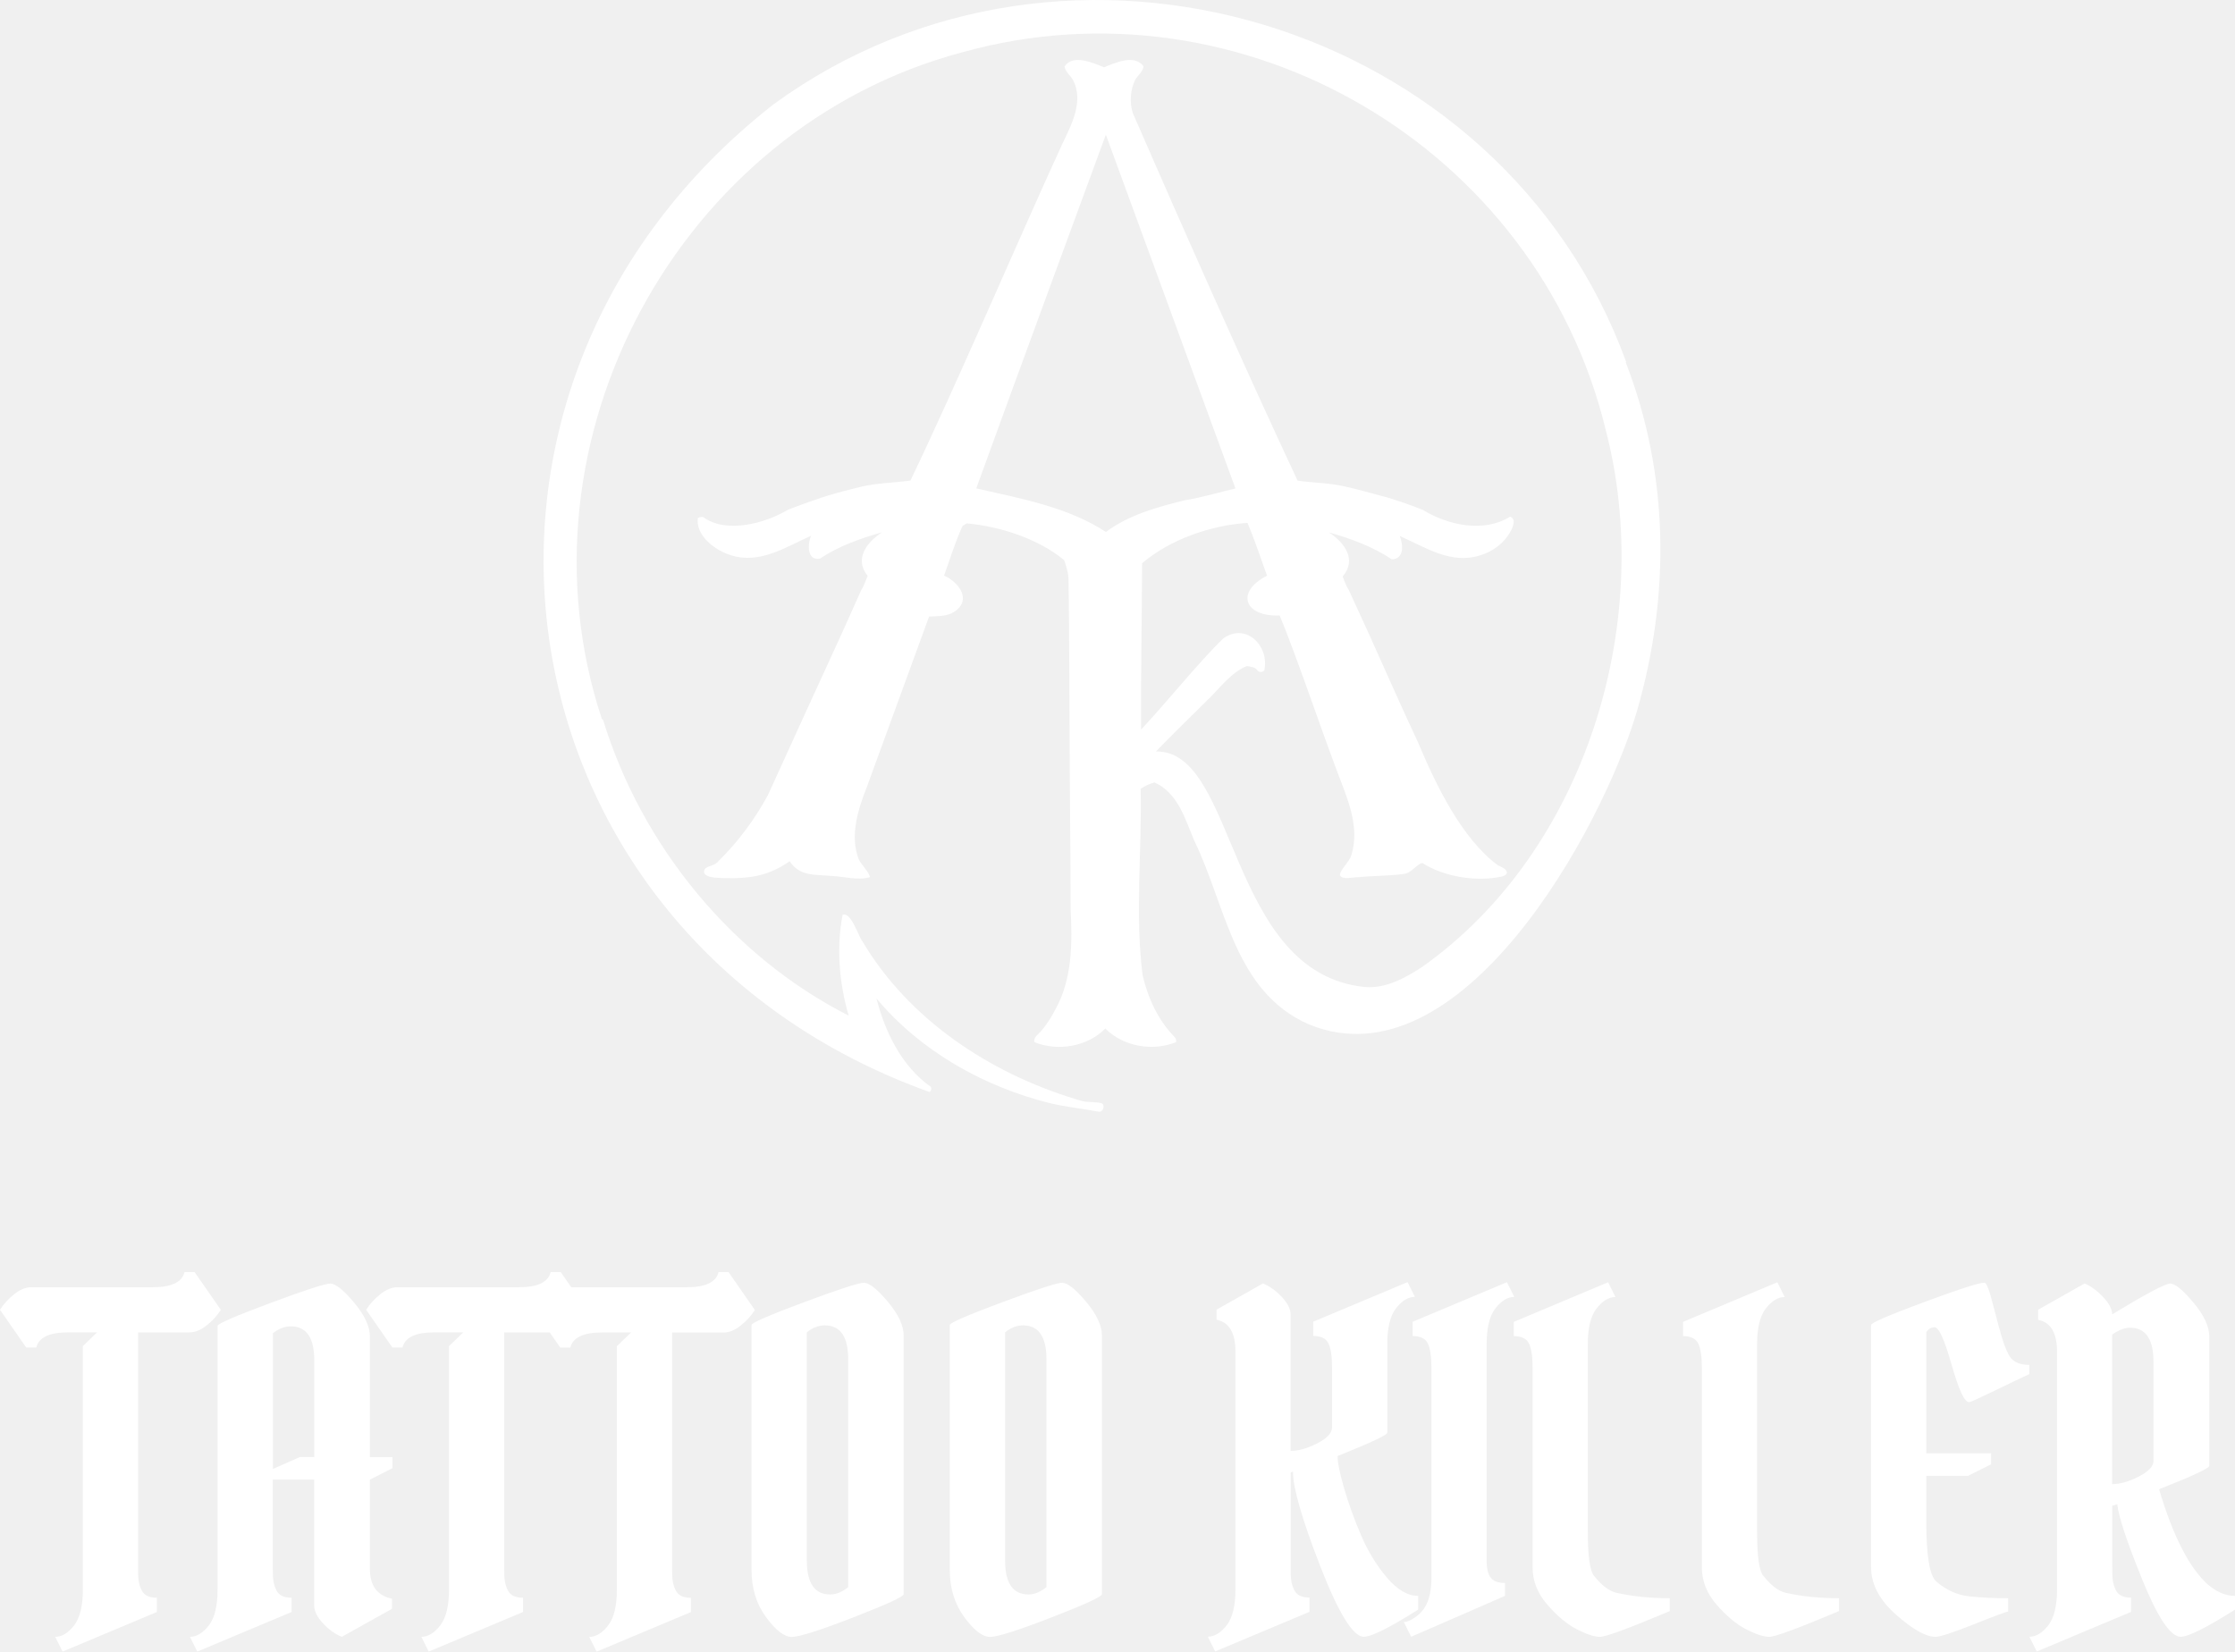
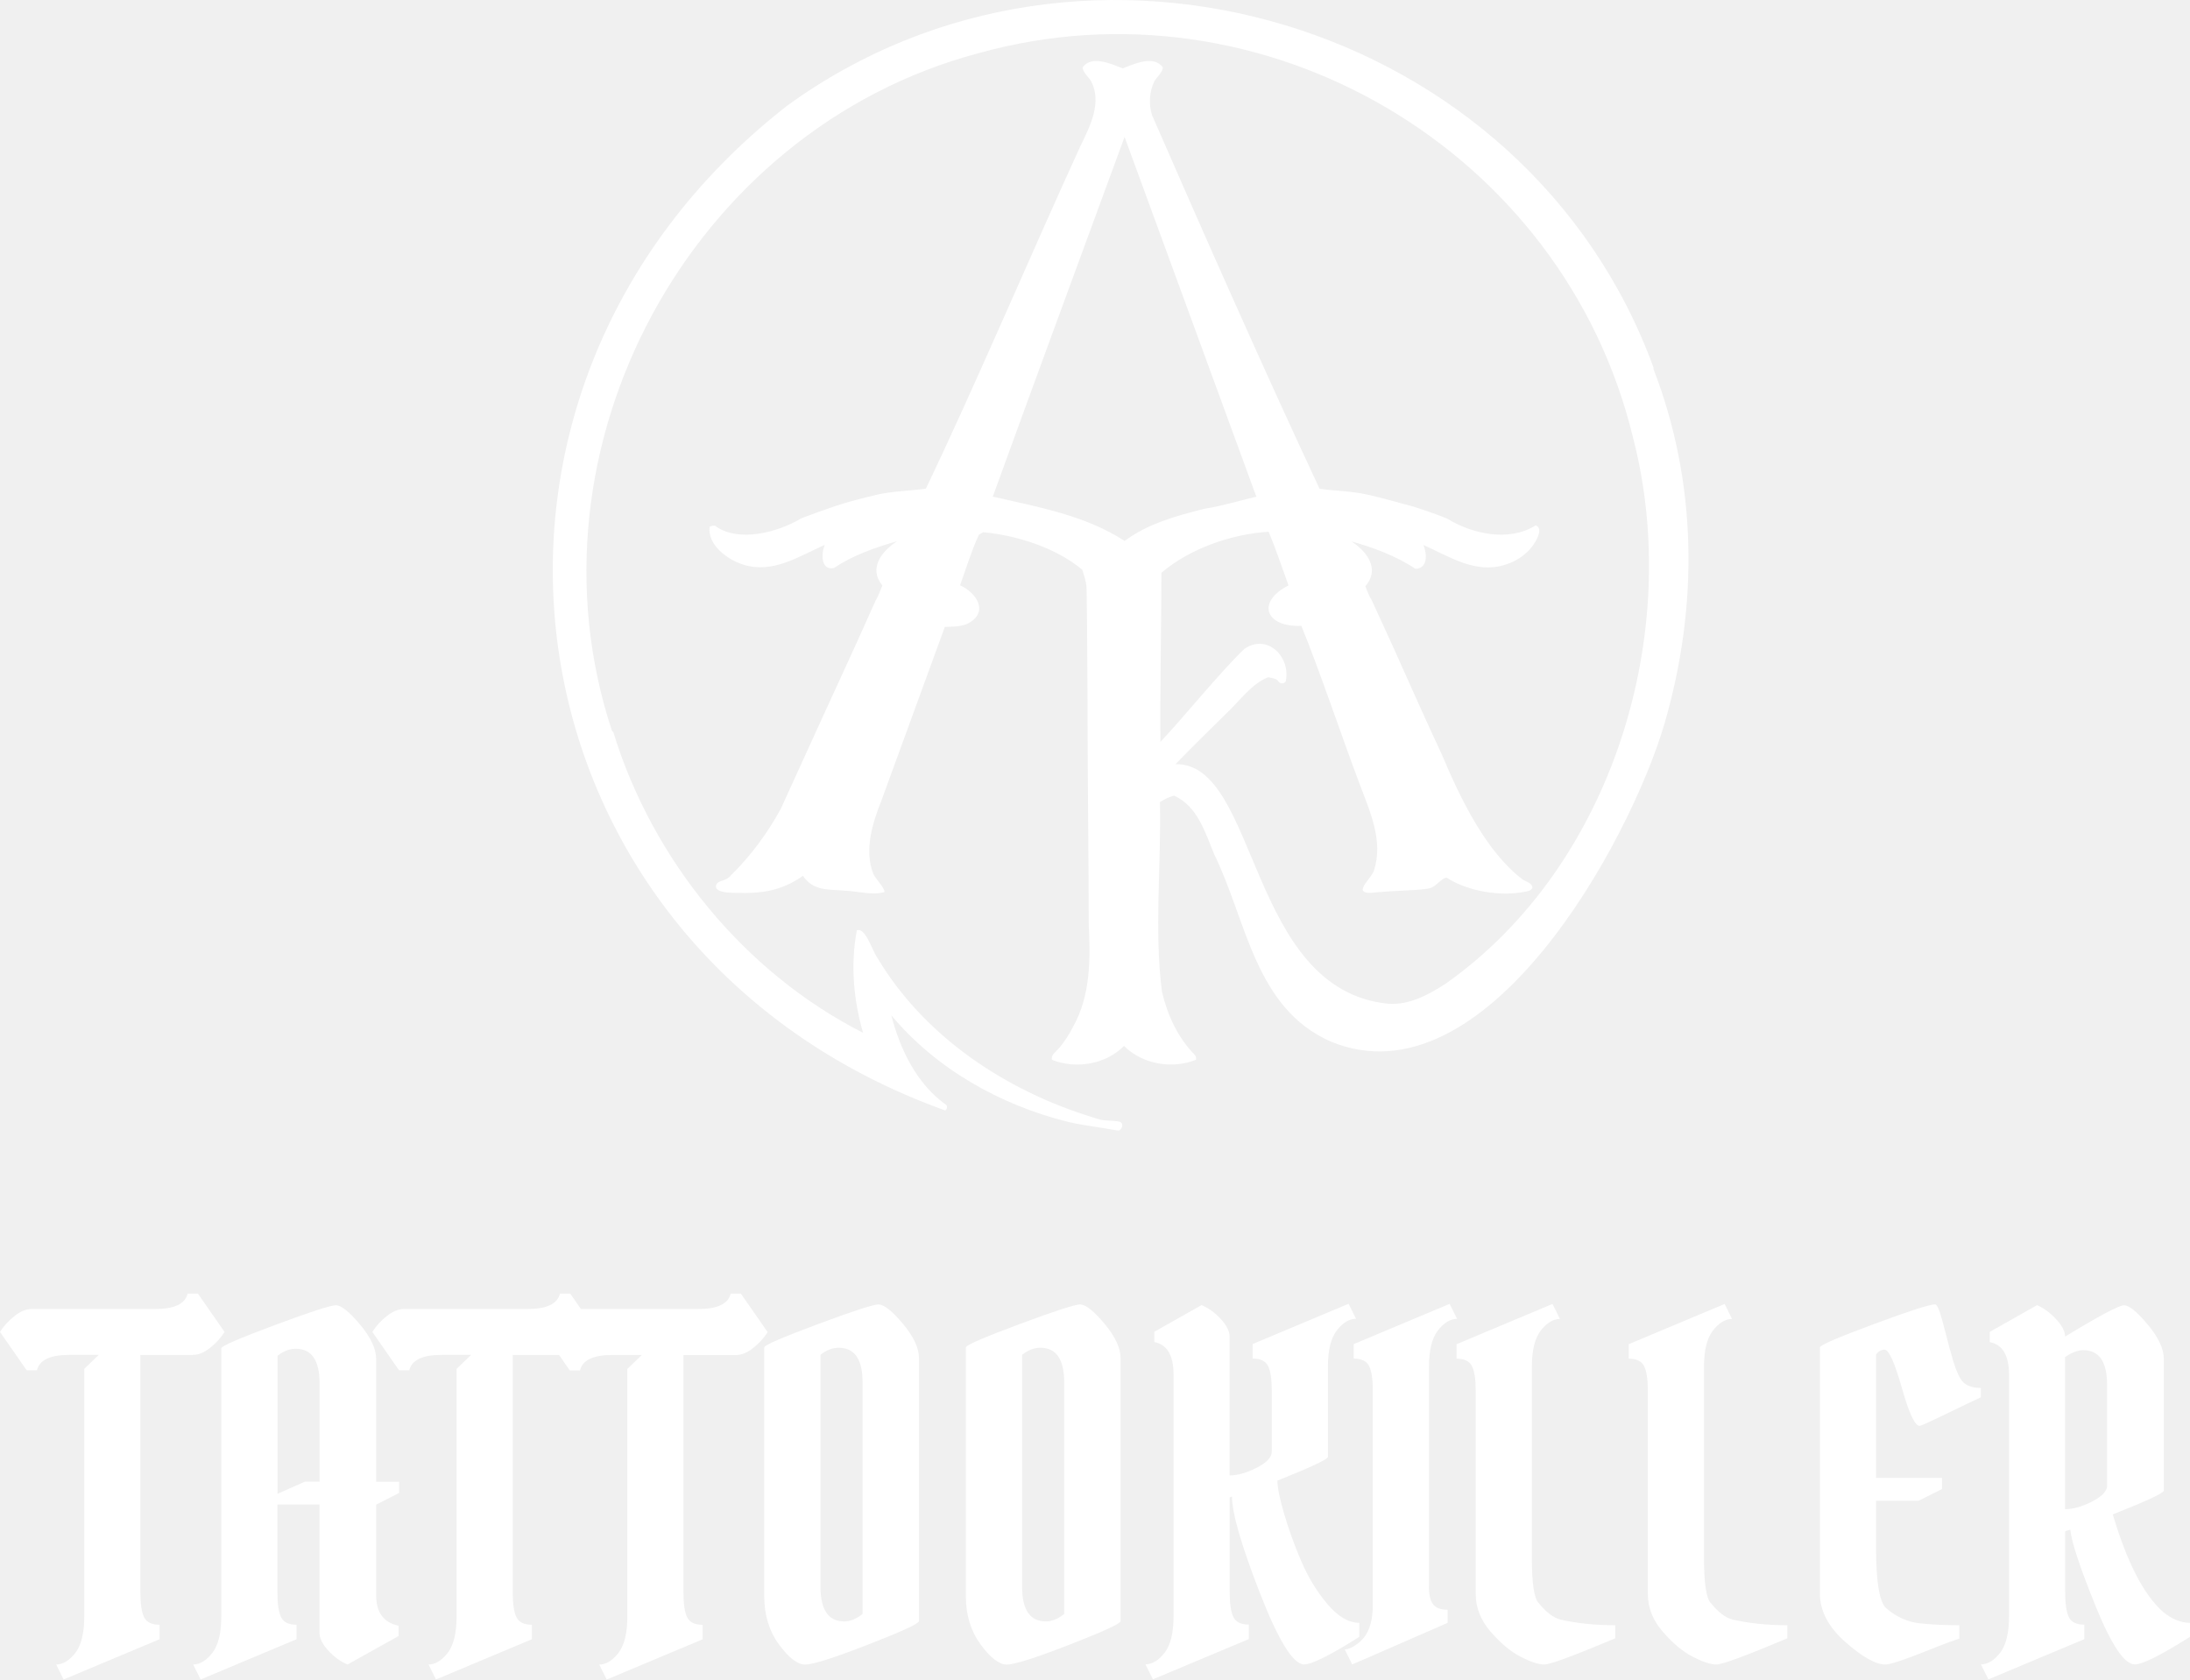
- <svg xmlns="http://www.w3.org/2000/svg" viewBox="0 0 274.38 202.78" fill="#fff">
-   <path d="M23.27 163.58c.68 0 1.38-.28 2.09-.85.72-.57 1.3-1.2 1.75-1.92l-3.22-4.63h-1.24q-.45 1.86-3.9 1.86H3.84c-.68 0-1.38.28-2.09.85-.72.57-1.3 1.2-1.75 1.92l3.22 4.63h1.24q.45-1.86 3.9-1.86h3.56l-1.75 1.69v29.93q0 2.88-1.02 4.29-1.125 1.47-2.37 1.47l.9 1.81 11.58-4.86v-1.75q-1.41 0-1.86-.9c-.45-.9-.45-1.6-.45-2.99v-28.68h6.32Z" />
-   <path d="M45.41 164.09c0-1.24-.65-2.63-1.95-4.18s-2.27-2.32-2.91-2.32-3.11.8-7.4 2.4-6.44 2.53-6.44 2.8v32.41q0 2.88-1.02 4.29-1.125 1.47-2.37 1.47l.9 1.81 11.58-4.86v-1.75q-1.41 0-1.86-.9c-.45-.9-.45-1.6-.45-2.99v-10.62h5.08v15.47c0 .68.36 1.4 1.07 2.17s1.49 1.33 2.32 1.67l6.16-3.44v-1.24c-1.81-.38-2.71-1.6-2.71-3.67v-10.95l2.77-1.41v-1.35h-2.77v-14.8Zm-6.83 14.79h-1.75l-3.33 1.47v-16.66c.72-.57 1.45-.85 2.2-.85 1.92 0 2.88 1.39 2.88 4.18z" />
-   <path d="M89.45 156.18h-1.24q-.45 1.86-3.9 1.86H70.13l-1.29-1.86H67.6q-.45 1.86-3.9 1.86H48.79c-.68 0-1.38.28-2.09.85-.72.57-1.3 1.2-1.75 1.92l3.22 4.63h1.24q.45-1.86 3.9-1.86h3.56l-1.75 1.69v29.93q0 2.88-1.02 4.29-1.125 1.47-2.37 1.47l.9 1.81 11.58-4.86v-1.75q-1.41 0-1.86-.9c-.45-.9-.45-1.6-.45-2.99v-28.68h5.59l1.29 1.86h1.24q.45-1.86 3.9-1.86h3.56l-1.75 1.69v29.93q0 2.88-1.02 4.29-1.125 1.47-2.37 1.47l.9 1.81 11.58-4.86v-1.75q-1.41 0-1.86-.9c-.45-.9-.45-1.6-.45-2.99V163.6h6.32c.68 0 1.38-.28 2.09-.85.72-.57 1.3-1.2 1.75-1.92l-3.22-4.63z" />
-   <path d="M106.1 157.48c-.64 0-3.11.8-7.4 2.4s-6.44 2.53-6.44 2.8v30.04c0 2.26.59 4.2 1.78 5.82s2.24 2.43 3.16 2.43 3.44-.8 7.56-2.4 6.18-2.55 6.18-2.85v-31.73c0-1.24-.65-2.63-1.95-4.18q-1.95-2.31-2.91-2.31zm-1.97 37.38c-.75.6-1.49.9-2.2.9-1.92 0-2.88-1.39-2.88-4.18v-28.01c.72-.57 1.45-.85 2.2-.85 1.92 0 2.88 1.39 2.88 4.18v27.95Zm26.31-37.38c-.64 0-3.11.8-7.4 2.4s-6.44 2.53-6.44 2.8v30.04c0 2.26.59 4.2 1.78 5.82s2.24 2.43 3.16 2.43 3.44-.8 7.56-2.4 6.18-2.55 6.18-2.85v-31.73c0-1.24-.65-2.63-1.95-4.18q-1.95-2.31-2.91-2.31zm-1.97 37.38c-.75.6-1.49.9-2.2.9-1.92 0-2.88-1.39-2.88-4.18v-28.01c.72-.57 1.45-.85 2.2-.85 1.92 0 2.88 1.39 2.88 4.18v27.95Zm45.62 1.07c-1.28 0-2.56-.75-3.84-2.26s-2.34-3.26-3.19-5.25-1.53-3.91-2.06-5.73c-.53-1.83-.79-3.13-.79-3.93 4.14-1.66 6.18-2.62 6.1-2.88v-10.9q0-2.88 1.02-4.29 1.125-1.47 2.37-1.47l-.9-1.81-11.58 4.86v1.75q1.41 0 1.86.9c.3.6.45 1.6.45 2.99v7.34c0 .68-.6 1.33-1.81 1.95s-2.3.93-3.28.93v-16.77c0-.64-.36-1.35-1.07-2.12-.72-.77-1.49-1.33-2.32-1.67l-5.7 3.22v1.24c1.54.3 2.32 1.6 2.32 3.9v29.25q0 2.88-1.02 4.29-1.125 1.47-2.37 1.47l.9 1.81 11.58-4.86v-1.75q-1.41 0-1.86-.9c-.45-.9-.45-1.6-.45-2.99v-11.46l.28-.11c0 2 1.12 5.87 3.36 11.63q3.36 8.64 5.34 8.64c.94 0 3.16-1.11 6.67-3.33v-1.69Z" />
-   <path d="M182.51 191.53v-26.54q0-2.88 1.02-4.29 1.125-1.47 2.37-1.47l-.9-1.81-11.58 4.86v1.75q1.41 0 1.86.9c.3.6.45 1.6.45 2.99v25.81c0 1.84-.39 3.22-1.19 4.12-.3.34-.67.64-1.1.9s-.8.39-1.1.39l.9 1.81s3.88-1.67 11.52-5.02v-1.58c-.83 0-1.41-.22-1.75-.65s-.51-1.16-.51-2.17zm13.21 1.98c-.53-.6-.79-2.41-.79-5.42V165q0-2.88 1.02-4.29 1.125-1.47 2.37-1.47l-.9-1.81-11.58 4.86v1.75q1.41 0 1.86.9c.3.6.45 1.6.45 2.99v24.51c0 1.66.6 3.18 1.81 4.57s2.41 2.4 3.62 3.02 2.15.93 2.85.93 3.55-1.05 8.56-3.16v-1.58c-2.41 0-4.61-.23-6.61-.68-.87-.23-1.75-.9-2.65-2.03zm20.78 0c-.53-.6-.79-2.41-.79-5.42V165q0-2.88 1.02-4.29 1.125-1.47 2.37-1.47l-.9-1.81-11.58 4.86v1.75q1.41 0 1.86.9c.3.6.45 1.6.45 2.99v24.51c0 1.66.6 3.18 1.81 4.57s2.41 2.4 3.62 3.02 2.15.93 2.85.93 3.55-1.05 8.56-3.16v-1.58c-2.41 0-4.61-.23-6.61-.68-.87-.23-1.75-.9-2.65-2.03zm28.93-30.44c-.4-1.54-.74-2.86-1.04-3.95s-.57-1.64-.79-1.64c-.64 0-3.12.8-7.43 2.4s-6.47 2.53-6.47 2.8v29.7c0 2.11 1.03 4.07 3.08 5.87 2.05 1.81 3.66 2.71 4.83 2.71.57 0 2.15-.52 4.74-1.55 2.6-1.04 3.99-1.55 4.18-1.55v-1.64c-1.7 0-3.28-.07-4.75-.23-1.47-.15-2.82-.75-4.06-1.81-.83-.72-1.24-3.16-1.24-7.34v-5.65h5.14l2.82-1.41v-1.35h-7.96v-14.91q.45-.57 1.02-.57c.53 0 1.22 1.54 2.09 4.6.87 3.07 1.58 4.6 2.15 4.6.15 0 1.21-.48 3.19-1.44 1.97-.96 3.38-1.63 4.2-2.01v-1.13c-1.2 0-2.02-.37-2.45-1.1s-.85-1.87-1.24-3.42v.02Zm25.73 31.57c-2.33-2.03-4.37-5.97-6.1-11.8 4.1-1.62 6.16-2.58 6.16-2.88v-15.87c0-1.24-.65-2.63-1.95-4.18s-2.25-2.32-2.85-2.32-2.97 1.26-7.12 3.78c0-.64-.38-1.36-1.13-2.15s-1.51-1.34-2.26-1.64l-5.7 3.22v1.24c1.54.3 2.32 1.6 2.32 3.9v29.25q0 2.88-1.02 4.29-1.125 1.47-2.37 1.47l.9 1.81 11.58-4.86v-1.75q-1.41 0-1.86-.9c-.45-.9-.45-1.6-.45-2.99v-7.4l.62-.17c.15 1.51 1.18 4.59 3.07 9.26 1.9 4.67 3.47 7 4.71 7 .94 0 3.16-1.11 6.67-3.33v-1.69c-1.09 0-2.16-.43-3.22-1.3Zm-6.78-15.31c0 .68-.6 1.33-1.81 1.95s-2.3.93-3.28.93v-18.35c.79-.56 1.53-.85 2.2-.85 1.92 0 2.88 1.39 2.88 4.18v12.14ZM199.57 44.47h.08C184.37 2.44 131.01-13.45 94.99 12.79 50.1 47.85 60.32 114.75 114.11 134.07c.21-.15.27-.39.17-.63-3.57-2.5-5.63-6.74-6.68-10.86 5.41 6.48 13.16 10.83 21.3 12.86 1.98.47 4 .67 6 1.05.5.07.81-.76.37-1.02-.3-.17-1.64-.16-2.05-.22-.44-.06-.89-.23-1.31-.35-10.5-3.22-20.35-9.76-26.03-19.32-.55-.74-1.4-3.67-2.44-3.26-.78 4.08-.41 8.4.75 12.37-14.36-7.29-25.43-20.91-30.14-36.27 0 0 .03.02.04.03-.06-.07-.13-.14-.21-.2C62.6 54.12 83.34 15.7 118.06 6.44c34.43-9.64 70.69 11.65 79.08 46.39 6.09 23.51-2.43 51.66-22.57 65.9-2.06 1.35-4.47 2.66-7.01 2.45-16.94-1.71-15.62-29.09-25.65-28.92 2.03-2.11 4.14-4.14 6.21-6.2 1.56-1.46 2.94-3.48 4.96-4.29.37.07.98.13 1.22.45.22.35.62.38.91.08.66-2.97-2.22-5.89-5.01-3.94-3 2.89-7.23 8.16-10.11 11.21-.06-5.63.11-14.68.12-20.42 3.44-2.93 8.46-4.67 12.94-4.95.89 2.11 1.62 4.32 2.4 6.48-3.96 2.02-2.74 5.08 1.55 4.88 2.22 5.41 4.91 13.48 7 19 1.24 3.33 2.94 6.93 1.77 10.52-.25.78-1.39 1.72-1.37 2.39.34.61 1.66.19 2.24.23.95-.15 5.04-.2 5.89-.47.72-.18 1.41-1.23 2-1.27 2.6 1.67 6.53 2.32 9.61 1.68.31-.06.57-.13.75-.42.03-.58-.69-.76-1.11-.99-4.46-3.32-7.61-9.88-9.81-15.12-2-4.27-3.95-8.68-5.91-13.05l-2.58-5.63c-.32-.47-.54-1.1-.75-1.65 1.8-2.09.2-4.19-1.69-5.42 2.67.76 5.4 1.75 7.72 3.31 1.55-.03 1.4-1.82.98-2.87 3.15 1.4 6.29 3.53 9.87 2.38 1.59-.48 2.97-1.51 3.76-2.99.29-.54.67-1.48-.08-1.76-3.21 2.02-7.63 1.06-10.7-.82 0 0-1.86-.78-4.33-1.52-1.8-.48-3.6-1-5.41-1.4-1.86-.41-3.78-.41-5.65-.68-6.39-13.63-14.2-31.28-20.23-45.12-.41-1.31-.32-2.86.3-4.1.25-.44 1.06-1.16 1-1.67-1.12-1.49-3.45-.41-4.83.14-1.33-.53-3.84-1.67-4.85-.09.06.58.72 1.12 1.02 1.62 1.36 2.55-.11 5.44-1.25 7.78-5.53 12.04-12.99 29.57-18.69 41.43-1.98.27-4.01.29-5.97.74-1.03.24-2.05.51-3.08.79-2.26.6-6 2.06-6 2.06-2.79 1.67-7.58 2.98-10.41.88-.26-.01-.4.02-.64.12-.3 2.19 2.15 3.98 4.03 4.57 3.58 1.15 6.72-.98 9.87-2.38-.44 1-.52 3.12 1.11 2.8 2.27-1.54 4.98-2.48 7.6-3.23-1.85 1.22-3.46 3.26-1.76 5.34-.24.57-.47 1.27-.81 1.81l-.43.95c-.71 1.57-1.38 3.11-2.12 4.72l-.02.04c-2.95 6.45-6.03 13.15-8.88 19.44-1.6 2.93-3.63 5.69-6.02 8.03-.54.72-1.41.54-1.75 1.08-.55 1.29 2.76.99 3.47 1.06 2.72-.03 4.75-.53 6.98-2.08 1.25 1.89 3.12 1.61 5.11 1.8 1.54.06 3.24.59 4.73.16.02-.52-1.1-1.6-1.36-2.21-1.12-2.89-.08-6.16 1.01-8.9 1.12-3.05 6.41-17.56 7.63-20.9.93-.04 1.89 0 2.75-.39 2.61-1.35 1.15-3.69-.91-4.64.73-2.02 1.37-4.14 2.27-6.09l.51-.31c4.06.36 8.81 1.88 11.97 4.52.23.71.47 1.42.52 2.16.13 6.7.12 21.19.19 28.08.04 4.14.07 8.29.07 12.43.21 4.26.26 8.72-1.91 12.56-.45.89-.99 1.71-1.62 2.48-.34.43-1.06.84-.91 1.46 2.86 1.16 6.51.56 8.7-1.67 2.22 2.21 5.8 2.83 8.69 1.67.03-.28.01-.4-.17-.62-2.03-2.05-3.29-4.82-3.94-7.61-.95-7.45-.07-15.34-.24-22.88.57-.35 1.06-.62 1.71-.78 2.85 1.3 3.73 4.42 4.85 7.1 3.94 8.06 4.89 18.56 14.08 22.6 18.64 7.67 36.02-23.94 40.28-38.42 4.11-14.18 3.99-29.07-1.38-42.89Zm-63.8 20.84c-4.75-3.09-10.46-4.1-15.92-5.35 5.01-13.81 10.85-29.65 15.91-43.43 4.88 13.33 11.03 30.11 15.91 43.44-2.08.48-4.12 1.12-6.24 1.45-3.36.84-6.85 1.79-9.66 3.89" />
+ <svg xmlns="http://www.w3.org/2000/svg" id="Capa_2" data-name="Capa 2" viewBox="0 0 264.38 202.78">
+   <defs>
+     <style>
+       .cls-1 {
+         fill: #fff;
+       }
+     </style>
+   </defs>
+   <g id="Capa_2-2" data-name="Capa 2">
+     <g>
+       <g>
+         <path class="cls-1" d="M23.27,163.58c.68,0,1.38-.28,2.09-.85.72-.57,1.3-1.2,1.75-1.92l-3.22-4.63h-1.24c-.3,1.24-1.6,1.86-3.9,1.86H3.84c-.68,0-1.38.28-2.09.85-.72.57-1.3,1.2-1.75,1.92l3.22,4.63h1.24c.3-1.24,1.6-1.86,3.9-1.86h3.56l-1.75,1.69v29.93c0,1.92-.34,3.35-1.02,4.29-.75.98-1.54,1.47-2.37,1.47l.9,1.81,11.58-4.86v-1.75c-.94,0-1.56-.3-1.86-.9s-.45-1.6-.45-2.99v-28.68h6.32Z" />
+         <path class="cls-1" d="M45.41,164.09c0-1.24-.65-2.63-1.95-4.18s-2.27-2.32-2.91-2.32-3.11.8-7.4,2.4c-4.29,1.6-6.44,2.53-6.44,2.8v32.41c0,1.92-.34,3.35-1.02,4.29-.75.98-1.54,1.47-2.37,1.47l.9,1.81,11.58-4.86v-1.75c-.94,0-1.56-.3-1.86-.9s-.45-1.6-.45-2.99v-10.62h5.08v15.47c0,.68.36,1.4,1.07,2.17s1.49,1.33,2.32,1.67l6.16-3.44v-1.24c-1.81-.38-2.71-1.6-2.71-3.67v-10.95l2.77-1.41v-1.35h-2.77v-14.8h0ZM38.58,178.88h-1.75l-3.33,1.47v-16.66c.72-.57,1.45-.85,2.2-.85,1.92,0,2.88,1.39,2.88,4.18v11.86Z" />
+         <path class="cls-1" d="M89.45,156.18h-1.24c-.3,1.24-1.6,1.86-3.9,1.86h-14.18l-1.29-1.86h-1.24c-.3,1.24-1.6,1.86-3.9,1.86h-14.91c-.68,0-1.38.28-2.09.85-.72.57-1.3,1.2-1.75,1.92l3.22,4.63h1.24c.3-1.24,1.6-1.86,3.9-1.86h3.56l-1.75,1.69v29.93c0,1.92-.34,3.35-1.02,4.29-.75.98-1.54,1.47-2.37,1.47l.9,1.81,11.58-4.86v-1.75c-.94,0-1.56-.3-1.86-.9s-.45-1.6-.45-2.99v-28.68h5.59l1.29,1.86h1.24c.3-1.24,1.6-1.86,3.9-1.86h3.56l-1.75,1.69v29.93c0,1.92-.34,3.35-1.02,4.29-.75.98-1.54,1.47-2.37,1.47l.9,1.81,11.58-4.86v-1.75c-.94,0-1.56-.3-1.86-.9s-.45-1.6-.45-2.99v-28.68h6.32c.68,0,1.38-.28,2.09-.85.72-.57,1.3-1.2,1.75-1.92l-3.22-4.63v-.02Z" />
+         <path class="cls-1" d="M106.1,157.48c-.64,0-3.11.8-7.4,2.4-4.29,1.6-6.44,2.53-6.44,2.8v30.04c0,2.26.59,4.2,1.78,5.82s2.24,2.43,3.16,2.43,3.44-.8,7.56-2.4,6.18-2.55,6.18-2.85v-31.73c0-1.24-.65-2.63-1.95-4.18-1.3-1.54-2.27-2.31-2.91-2.31l.02-.02ZM104.13,194.86c-.75.6-1.49.9-2.2.9-1.92,0-2.88-1.39-2.88-4.18v-28.01c.72-.57,1.45-.85,2.2-.85,1.92,0,2.88,1.39,2.88,4.18v27.95h0Z" />
+         <path class="cls-1" d="M130.44,157.48c-.64,0-3.11.8-7.4,2.4-4.29,1.6-6.44,2.53-6.44,2.8v30.04c0,2.26.59,4.2,1.78,5.82s2.24,2.43,3.16,2.43,3.44-.8,7.56-2.4,6.18-2.55,6.18-2.85v-31.73c0-1.24-.65-2.63-1.95-4.18-1.3-1.54-2.27-2.31-2.91-2.31l.02-.02ZM128.47,194.86c-.75.6-1.49.9-2.2.9-1.92,0-2.88-1.39-2.88-4.18v-28.01c.72-.57,1.45-.85,2.2-.85,1.92,0,2.88,1.39,2.88,4.18v27.95h0Z" />
+         <path class="cls-1" d="M164.09,195.93c-1.28,0-2.56-.75-3.84-2.26s-2.34-3.26-3.19-5.25-1.53-3.91-2.06-5.73c-.53-1.83-.79-3.13-.79-3.93,4.14-1.66,6.18-2.62,6.1-2.88v-10.9c0-1.92.34-3.35,1.02-4.29.75-.98,1.54-1.47,2.37-1.47l-.9-1.81-11.58,4.86v1.75c.94,0,1.56.3,1.86.9.3.6.45,1.6.45,2.99v7.34c0,.68-.6,1.33-1.81,1.95-1.21.62-2.3.93-3.28.93v-16.77c0-.64-.36-1.35-1.07-2.12-.72-.77-1.49-1.33-2.32-1.67l-5.7,3.22v1.24c1.54.3,2.32,1.6,2.32,3.9v29.25c0,1.92-.34,3.35-1.02,4.29-.75.98-1.54,1.47-2.37,1.47l.9,1.81,11.58-4.86v-1.75c-.94,0-1.56-.3-1.86-.9s-.45-1.6-.45-2.99v-11.46l.28-.11c0,2,1.12,5.87,3.36,11.63,2.24,5.76,4.02,8.64,5.34,8.64.94,0,3.16-1.11,6.67-3.33v-1.69h0Z" />
+         <path class="cls-1" d="M172.51,191.53v-26.54c0-1.92.34-3.35,1.02-4.29.75-.98,1.54-1.47,2.37-1.47l-.9-1.81-11.58,4.86v1.75c.94,0,1.56.3,1.86.9.3.6.45,1.6.45,2.99v25.81c0,1.84-.39,3.22-1.19,4.12-.3.34-.67.64-1.1.9s-.8.39-1.1.39l.9,1.81s3.88-1.67,11.52-5.02v-1.58c-.83,0-1.41-.22-1.75-.65s-.51-1.16-.51-2.17h.01Z" />
+         <path class="cls-1" d="M185.72,193.51c-.53-.6-.79-2.41-.79-5.42v-23.09c0-1.92.34-3.35,1.02-4.29.75-.98,1.54-1.47,2.37-1.47l-.9-1.81-11.58,4.86v1.75c.94,0,1.56.3,1.86.9.3.6.45,1.6.45,2.99v24.51c0,1.66.6,3.18,1.81,4.57s2.41,2.4,3.62,3.02c1.21.62,2.15.93,2.85.93s3.55-1.05,8.56-3.16v-1.58c-2.41,0-4.61-.23-6.61-.68-.87-.23-1.75-.9-2.65-2.03h-.01Z" />
+         <path class="cls-1" d="M206.5,193.51c-.53-.6-.79-2.41-.79-5.42v-23.09c0-1.92.34-3.35,1.02-4.29.75-.98,1.54-1.47,2.37-1.47l-.9-1.81-11.58,4.86v1.75c.94,0,1.56.3,1.86.9.3.6.45,1.6.45,2.99v24.51c0,1.66.6,3.18,1.81,4.57s2.41,2.4,3.62,3.02c1.21.62,2.15.93,2.85.93s3.55-1.05,8.56-3.16v-1.58c-2.41,0-4.61-.23-6.61-.68-.87-.23-1.75-.9-2.65-2.03h-.01Z" />
+         <path class="cls-1" d="M235.43,163.07c-.4-1.54-.74-2.86-1.04-3.95-.3-1.09-.57-1.64-.79-1.64-.64,0-3.12.8-7.43,2.4-4.31,1.6-6.47,2.53-6.47,2.8v29.7c0,2.11,1.03,4.07,3.08,5.87,2.05,1.81,3.66,2.71,4.83,2.71.57,0,2.15-.52,4.74-1.55,2.6-1.04,3.99-1.55,4.18-1.55v-1.64c-1.7,0-3.28-.07-4.75-.23-1.47-.15-2.82-.75-4.06-1.81-.83-.72-1.24-3.16-1.24-7.34v-5.65h5.14l2.82-1.41v-1.35h-7.96v-14.91c.3-.38.64-.57,1.02-.57.53,0,1.22,1.54,2.09,4.6.87,3.07,1.58,4.6,2.15,4.6.15,0,1.21-.48,3.19-1.44,1.97-.96,3.38-1.63,4.2-2.01v-1.13c-1.2,0-2.02-.37-2.45-1.1-.43-.73-.85-1.87-1.24-3.42v.02Z" />
+         <path class="cls-1" d="M261.16,194.64c-2.33-2.03-4.37-5.97-6.1-11.8,4.1-1.62,6.16-2.58,6.16-2.88v-15.87c0-1.24-.65-2.63-1.95-4.18s-2.25-2.32-2.85-2.32-2.97,1.26-7.12,3.78c0-.64-.38-1.36-1.13-2.15s-1.51-1.34-2.26-1.64l-5.7,3.22v1.24c1.54.3,2.32,1.6,2.32,3.9v29.25c0,1.92-.34,3.35-1.02,4.29-.75.98-1.54,1.47-2.37,1.47l.9,1.81,11.58-4.86v-1.75c-.94,0-1.56-.3-1.86-.9s-.45-1.6-.45-2.99v-7.4l.62-.17c.15,1.51,1.18,4.59,3.07,9.26,1.9,4.67,3.47,7,4.71,7,.94,0,3.16-1.11,6.67-3.33v-1.69c-1.09,0-2.16-.43-3.22-1.3h0ZM254.38,179.33c0,.68-.6,1.33-1.81,1.95-1.21.62-2.3.93-3.28.93v-18.35c.79-.56,1.53-.85,2.2-.85,1.92,0,2.88,1.39,2.88,4.18v12.14h0Z" />
+       </g>
+       <path class="cls-1" d="M199.57,44.47h.08C184.37,2.44,131.01-13.45,94.99,12.79c-44.89,35.06-34.67,101.96,19.12,121.28.21-.15.27-.39.17-.63-3.57-2.5-5.63-6.74-6.68-10.86,5.41,6.48,13.16,10.83,21.3,12.86,1.98.47,4,.67,6,1.05.5.07.81-.76.37-1.02-.3-.17-1.64-.16-2.05-.22-.44-.06-.89-.23-1.31-.35-10.5-3.22-20.35-9.76-26.03-19.32-.55-.74-1.4-3.67-2.44-3.26-.78,4.08-.41,8.4.75,12.37-14.36-7.29-25.43-20.91-30.14-36.27,0,0,.03.02.04.03-.06-.07-.13-.14-.21-.2C62.6,54.12,83.34,15.7,118.06,6.44c34.43-9.64,70.69,11.65,79.08,46.39,6.09,23.51-2.43,51.66-22.57,65.9-2.06,1.35-4.47,2.66-7.01,2.45-16.94-1.71-15.62-29.09-25.65-28.92,2.03-2.11,4.14-4.14,6.21-6.2,1.56-1.46,2.94-3.48,4.96-4.29.37.07.98.13,1.22.45.22.35.62.38.91.08.66-2.97-2.22-5.89-5.01-3.94-3,2.89-7.23,8.16-10.11,11.21-.06-5.63.11-14.68.12-20.42,3.44-2.93,8.46-4.67,12.94-4.95.89,2.11,1.62,4.32,2.4,6.48-3.96,2.02-2.74,5.08,1.55,4.88,2.22,5.41,4.91,13.48,7,19,1.24,3.33,2.94,6.93,1.77,10.52-.25.78-1.39,1.72-1.37,2.39.34.61,1.66.19,2.24.23.95-.15,5.04-.2,5.89-.47.72-.18,1.41-1.23,2-1.27,2.6,1.67,6.53,2.32,9.61,1.68.31-.06.57-.13.75-.42.03-.58-.69-.76-1.11-.99-4.46-3.32-7.61-9.88-9.81-15.12-2-4.27-3.95-8.68-5.91-13.05l-2.58-5.63c-.32-.47-.54-1.1-.75-1.65,1.8-2.09.2-4.19-1.69-5.42,2.67.76,5.4,1.75,7.72,3.31,1.55-.03,1.4-1.82.98-2.87,3.15,1.4,6.29,3.53,9.87,2.38,1.59-.48,2.97-1.51,3.76-2.99.29-.54.67-1.48-.08-1.76-3.21,2.02-7.63,1.06-10.7-.82,0,0-1.86-.78-4.33-1.52-1.8-.48-3.6-1-5.41-1.4-1.86-.41-3.78-.41-5.65-.68-6.39-13.63-14.2-31.28-20.23-45.12-.41-1.31-.32-2.86.3-4.1.25-.44,1.06-1.16,1-1.67-1.12-1.49-3.45-.41-4.83.14-1.33-.53-3.84-1.67-4.85-.09.06.58.72,1.12,1.02,1.62,1.36,2.55-.11,5.44-1.25,7.78-5.53,12.04-12.99,29.57-18.69,41.43-1.98.27-4.01.29-5.97.74-1.03.24-2.05.51-3.08.79-2.26.6-6,2.06-6,2.06-2.79,1.67-7.58,2.98-10.41.88-.26-.01-.4.02-.64.12-.3,2.19,2.15,3.98,4.03,4.57,3.58,1.15,6.72-.98,9.87-2.38-.44,1-.52,3.12,1.11,2.8,2.27-1.54,4.98-2.48,7.6-3.23-1.85,1.22-3.46,3.26-1.76,5.34-.24.57-.47,1.27-.81,1.81l-.43.95c-.71,1.57-1.38,3.11-2.12,4.72l-.02.04h0c-2.95,6.45-6.03,13.15-8.88,19.44-1.6,2.93-3.63,5.69-6.02,8.03-.54.72-1.41.54-1.75,1.08-.55,1.29,2.76.99,3.47,1.06,2.72-.03,4.75-.53,6.98-2.08,1.25,1.89,3.12,1.61,5.11,1.8,1.54.06,3.24.59,4.73.16.02-.52-1.1-1.6-1.36-2.21-1.12-2.89-.08-6.16,1.01-8.9,1.12-3.05,6.41-17.56,7.63-20.9.93-.04,1.89,0,2.75-.39,2.61-1.35,1.15-3.69-.91-4.64.73-2.02,1.37-4.14,2.27-6.09l.51-.31c4.06.36,8.81,1.88,11.97,4.52.23.71.47,1.42.52,2.16.13,6.7.12,21.19.19,28.08.04,4.14.07,8.29.07,12.43.21,4.26.26,8.72-1.91,12.56-.45.89-.99,1.71-1.62,2.48-.34.43-1.06.84-.91,1.46,2.86,1.16,6.51.56,8.7-1.67,2.22,2.21,5.8,2.83,8.69,1.67.03-.28.01-.4-.17-.62-2.03-2.05-3.29-4.82-3.94-7.61-.95-7.45-.07-15.34-.24-22.88.57-.35,1.06-.62,1.71-.78,2.85,1.3,3.73,4.42,4.85,7.1,3.94,8.06,4.89,18.56,14.08,22.6,18.64,7.67,36.02-23.94,40.28-38.42,4.11-14.18,3.99-29.07-1.38-42.89ZM135.77,65.31c-4.75-3.09-10.46-4.1-15.92-5.35,5.01-13.81,10.85-29.65,15.91-43.43h0c4.88,13.33,11.03,30.11,15.91,43.44-2.08.48-4.12,1.12-6.24,1.45-3.36.84-6.85,1.79-9.66,3.89Z" />
+     </g>
+   </g>
</svg>
